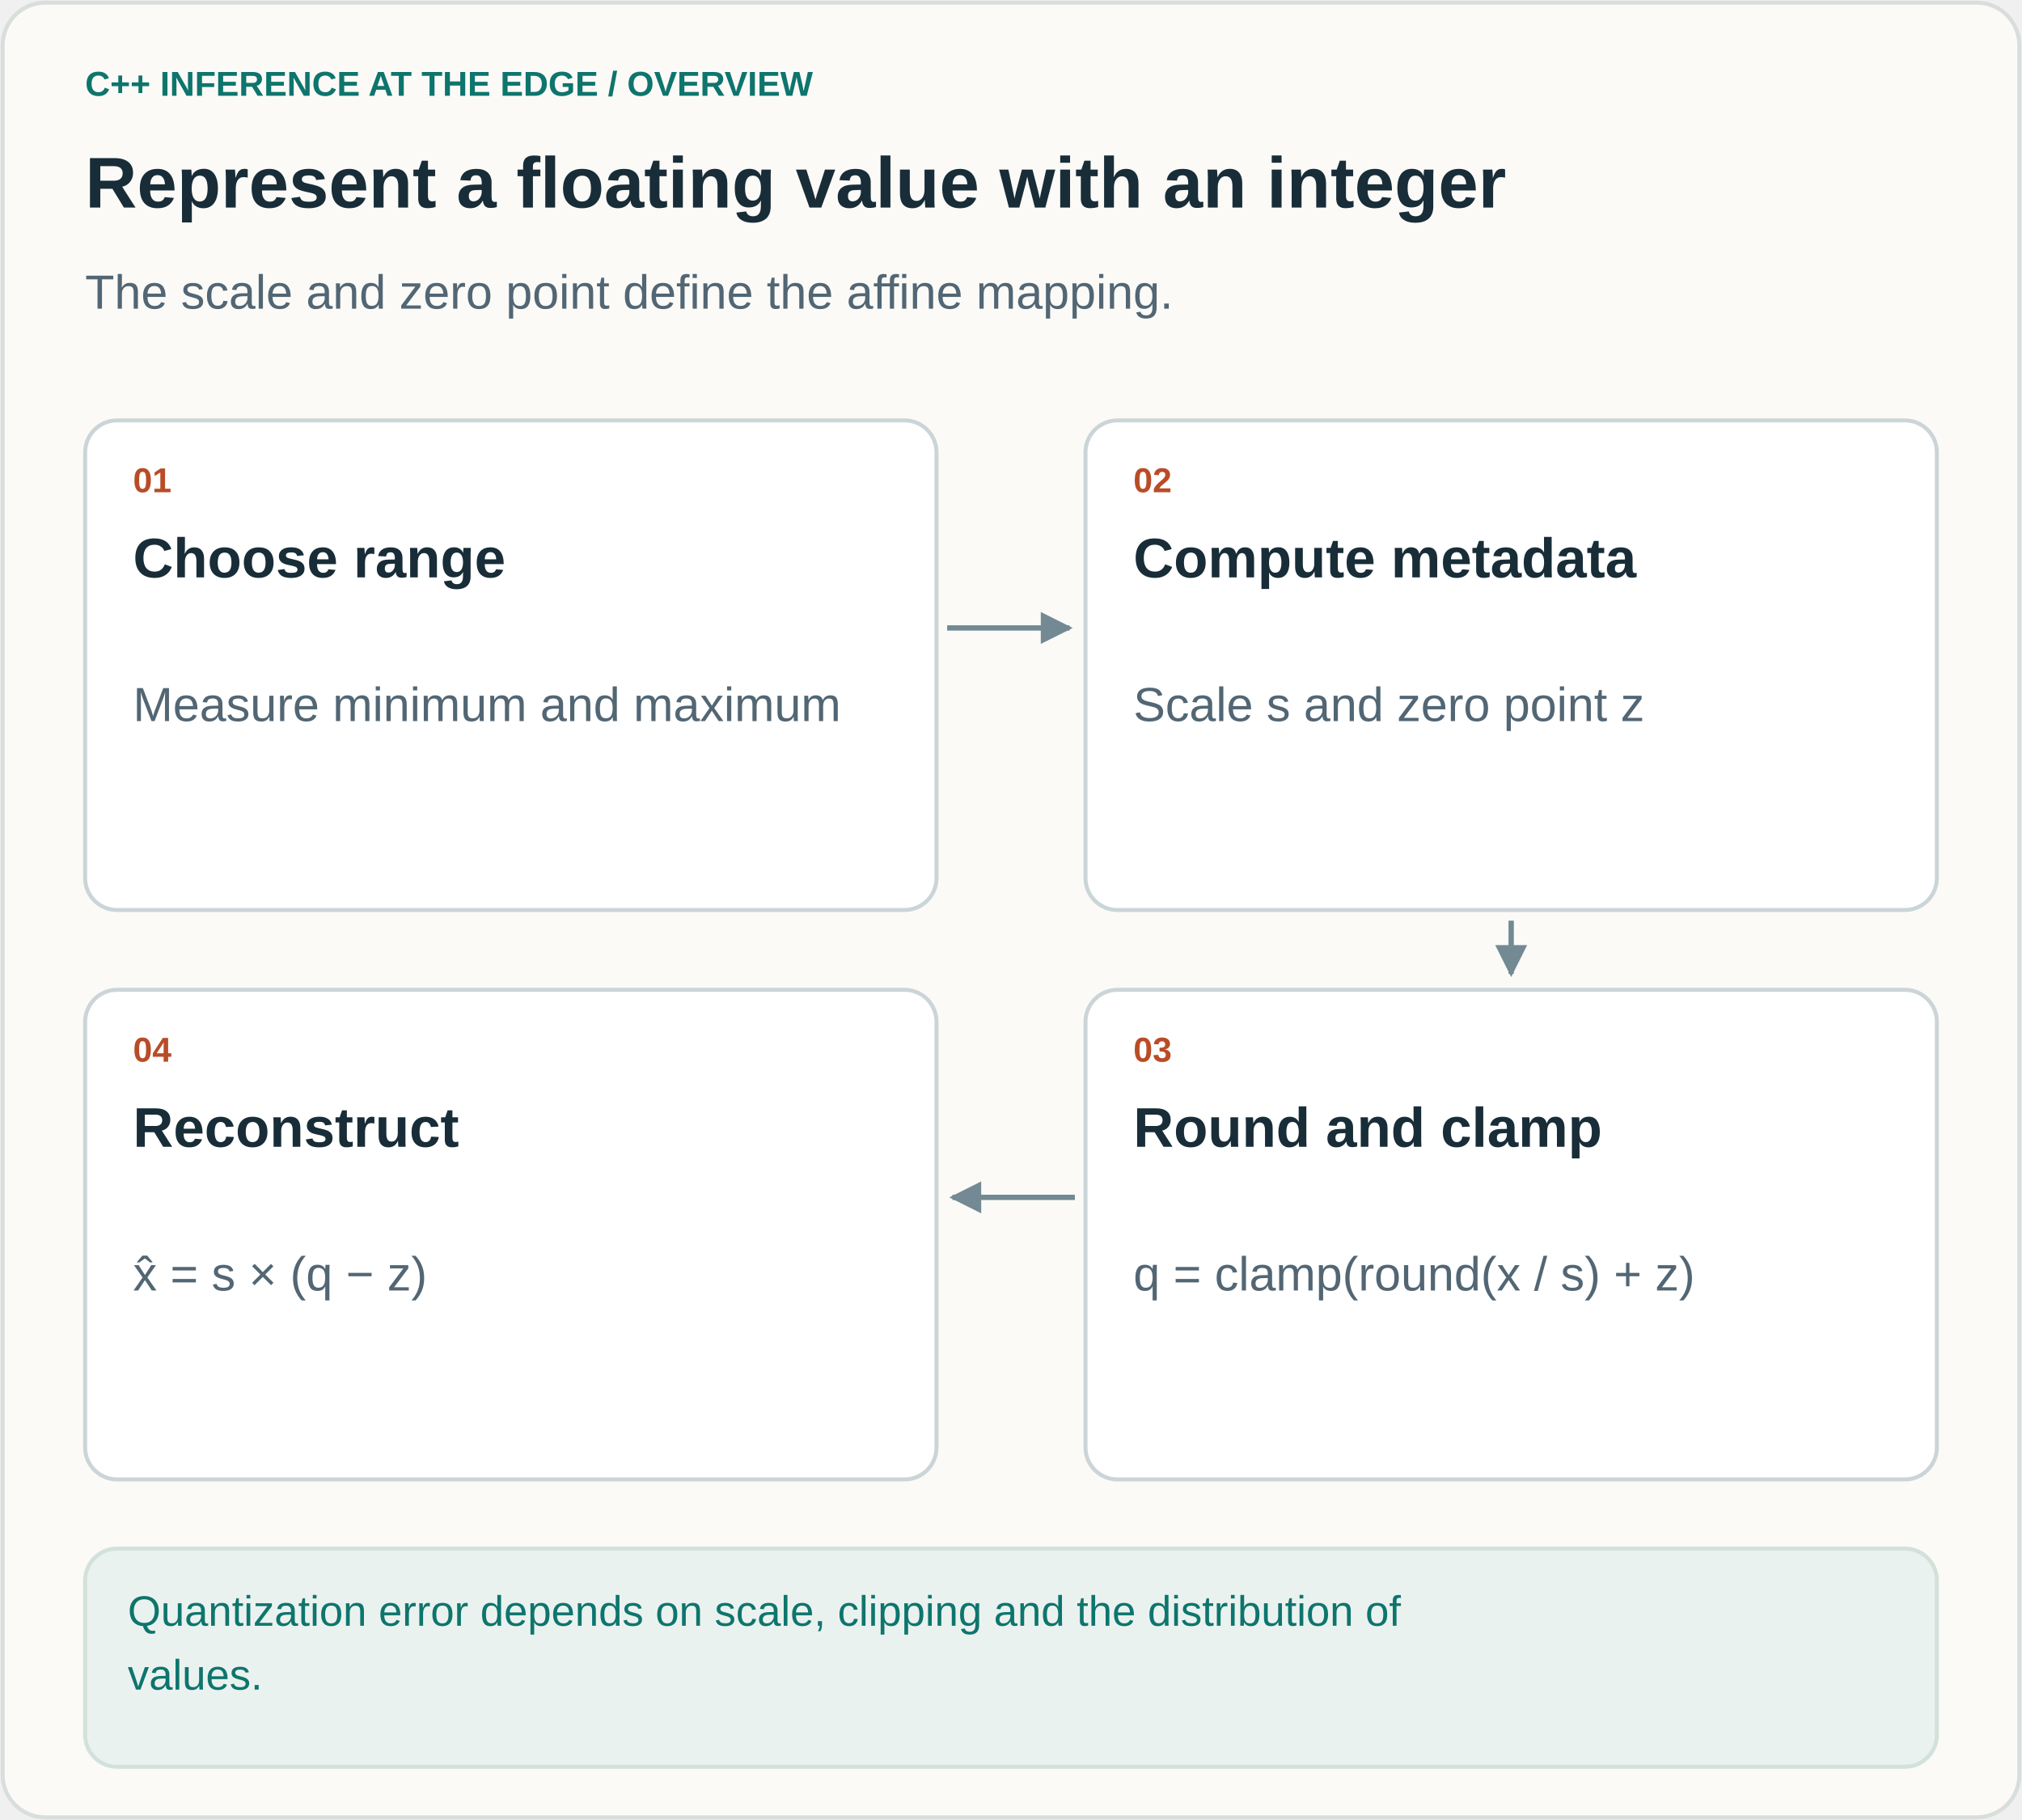
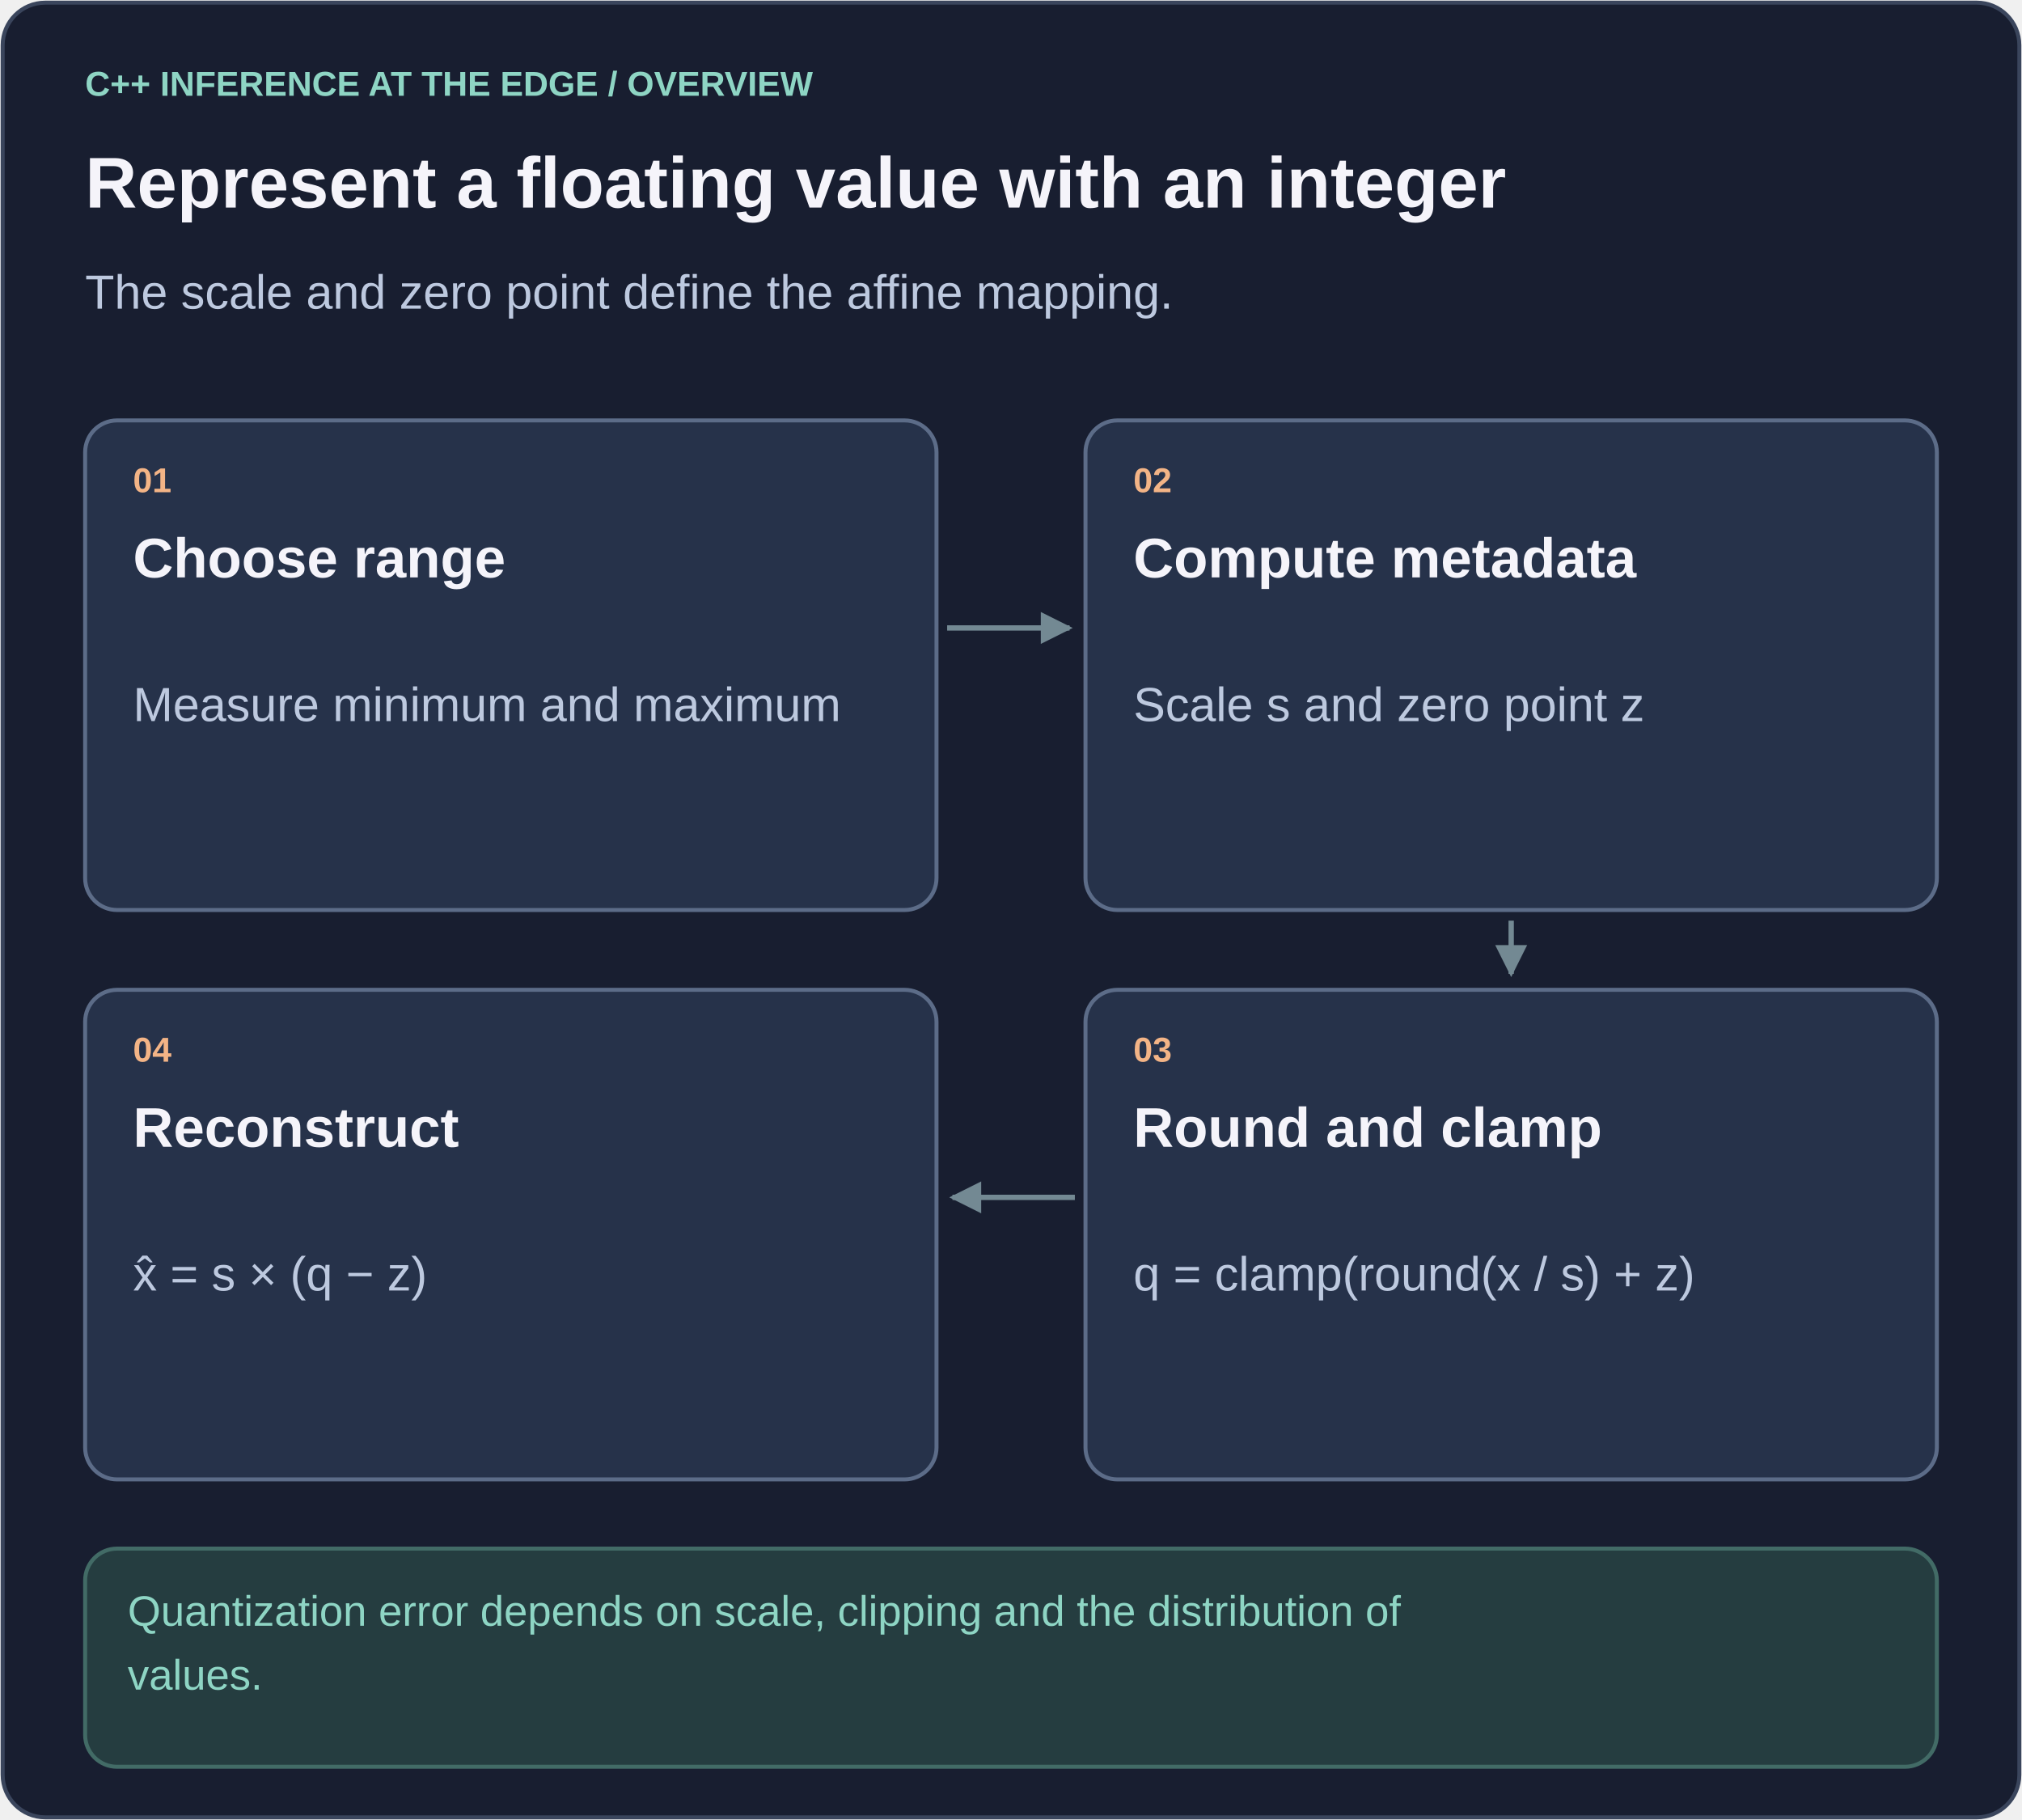
<svg xmlns="http://www.w3.org/2000/svg" width="760" height="684" viewBox="0 0 760 684" role="img" aria-labelledby="title desc">
  <defs>
    <marker id="arrow" viewBox="0 0 10 10" refX="9" refY="5" markerWidth="6" markerHeight="6" orient="auto-start-reverse">
      <path d="M0 0 L10 5 L0 10 Z" fill="#738993" />
    </marker>
  </defs>
  <g font-family="Arial, Helvetica, sans-serif">
-     <rect x="1" y="1" width="758" height="682" rx="16" fill="#fbfaf7" stroke="#d8dedb" stroke-width="1.5" />
-     <text x="32" y="36" font-size="13" fill="#0e756d" font-weight="700" text-anchor="start">C++ INFERENCE AT THE EDGE  /  OVERVIEW</text>
-     <text x="32" y="78" font-size="27" fill="#182d38" font-weight="600" text-anchor="start">Represent a floating value with an integer</text>
-     <text x="32" y="116" font-size="18" fill="#526674" font-weight="400" text-anchor="start">The scale and zero point define the affine mapping.</text>
-     <rect x="32" y="158" width="320" height="184" rx="12" fill="#fff" stroke="#cbd5d8" stroke-width="1.5" />
-     <text x="50" y="185" font-size="13" fill="#b94c27" font-weight="700" text-anchor="start">01</text>
-     <text x="50" y="217" font-size="21" fill="#182d38" font-weight="600" text-anchor="start">Choose range</text>
-     <text x="50" y="271" font-size="18" fill="#526674" font-weight="400" text-anchor="start">Measure minimum and maximum</text>
-     <rect x="408" y="158" width="320" height="184" rx="12" fill="#fff" stroke="#cbd5d8" stroke-width="1.5" />
-     <text x="426" y="185" font-size="13" fill="#b94c27" font-weight="700" text-anchor="start">02</text>
-     <text x="426" y="217" font-size="21" fill="#182d38" font-weight="600" text-anchor="start">Compute metadata</text>
-     <text x="426" y="271" font-size="18" fill="#526674" font-weight="400" text-anchor="start">Scale s and zero point z</text>
-     <rect x="408" y="372" width="320" height="184" rx="12" fill="#fff" stroke="#cbd5d8" stroke-width="1.5" />
-     <text x="426" y="399" font-size="13" fill="#b94c27" font-weight="700" text-anchor="start">03</text>
-     <text x="426" y="431" font-size="21" fill="#182d38" font-weight="600" text-anchor="start">Round and clamp</text>
-     <text x="426" y="485" font-size="18" fill="#526674" font-weight="400" text-anchor="start">q = clamp(round(x / s) + z)</text>
-     <rect x="32" y="372" width="320" height="184" rx="12" fill="#fff" stroke="#cbd5d8" stroke-width="1.5" />
-     <text x="50" y="399" font-size="13" fill="#b94c27" font-weight="700" text-anchor="start">04</text>
-     <text x="50" y="431" font-size="21" fill="#182d38" font-weight="600" text-anchor="start">Reconstruct</text>
-     <text x="50" y="485" font-size="18" fill="#526674" font-weight="400" text-anchor="start">x̂ = s × (q − z)</text>
+     <rect x="1" y="1" width="758" height="682" rx="16" fill="#181e30" stroke="#3a455c" stroke-width="1.5" />
+     <text x="32" y="36" font-size="13" fill="#8ed5c4" font-weight="700" text-anchor="start">C++ INFERENCE AT THE EDGE  /  OVERVIEW</text>
+     <text x="32" y="78" font-size="27" fill="#f5f4fa" font-weight="600" text-anchor="start">Represent a floating value with an integer</text>
+     <text x="32" y="116" font-size="18" fill="#bdc9df" font-weight="400" text-anchor="start">The scale and zero point define the affine mapping.</text>
+     <rect x="32" y="158" width="320" height="184" rx="12" fill="#26324a" stroke="#5c6c88" stroke-width="1.5" />
+     <text x="50" y="185" font-size="13" fill="#f3b486" font-weight="700" text-anchor="start">01</text>
+     <text x="50" y="217" font-size="21" fill="#f5f4fa" font-weight="600" text-anchor="start">Choose range</text>
+     <text x="50" y="271" font-size="18" fill="#bdc9df" font-weight="400" text-anchor="start">Measure minimum and maximum</text>
+     <rect x="408" y="158" width="320" height="184" rx="12" fill="#26324a" stroke="#5c6c88" stroke-width="1.5" />
+     <text x="426" y="185" font-size="13" fill="#f3b486" font-weight="700" text-anchor="start">02</text>
+     <text x="426" y="217" font-size="21" fill="#f5f4fa" font-weight="600" text-anchor="start">Compute metadata</text>
+     <text x="426" y="271" font-size="18" fill="#bdc9df" font-weight="400" text-anchor="start">Scale s and zero point z</text>
+     <rect x="408" y="372" width="320" height="184" rx="12" fill="#26324a" stroke="#5c6c88" stroke-width="1.5" />
+     <text x="426" y="399" font-size="13" fill="#f3b486" font-weight="700" text-anchor="start">03</text>
+     <text x="426" y="431" font-size="21" fill="#f5f4fa" font-weight="600" text-anchor="start">Round and clamp</text>
+     <text x="426" y="485" font-size="18" fill="#bdc9df" font-weight="400" text-anchor="start">q = clamp(round(x / s) + z)</text>
+     <rect x="32" y="372" width="320" height="184" rx="12" fill="#26324a" stroke="#5c6c88" stroke-width="1.5" />
+     <text x="50" y="399" font-size="13" fill="#f3b486" font-weight="700" text-anchor="start">04</text>
+     <text x="50" y="431" font-size="21" fill="#f5f4fa" font-weight="600" text-anchor="start">Reconstruct</text>
+     <text x="50" y="485" font-size="18" fill="#bdc9df" font-weight="400" text-anchor="start">x̂ = s × (q − z)</text>
    <path d="M356 236 L402 236" fill="none" stroke="#738993" stroke-width="2" marker-end="url(#arrow)" />
    <path d="M568 346 L568 366" fill="none" stroke="#738993" stroke-width="2" marker-end="url(#arrow)" />
    <path d="M404 450 L358 450" fill="none" stroke="#738993" stroke-width="2" marker-end="url(#arrow)" />
-     <rect x="32" y="582" width="696" height="82" rx="12" fill="#eaf2ef" stroke="#d2e1db" stroke-width="1.5" />
-     <text x="48" y="611" font-size="16" fill="#0e756d" font-weight="400" text-anchor="start">Quantization error depends on scale, clipping and the distribution of</text>
-     <text x="48" y="635" font-size="16" fill="#0e756d" font-weight="400" text-anchor="start">values.</text>
+     <rect x="32" y="582" width="696" height="82" rx="12" fill="#253d40" stroke="#426b66" stroke-width="1.5" />
+     <text x="48" y="611" font-size="16" fill="#8ed5c4" font-weight="400" text-anchor="start">Quantization error depends on scale, clipping and the distribution of</text>
+     <text x="48" y="635" font-size="16" fill="#8ed5c4" font-weight="400" text-anchor="start">values.</text>
  </g>
</svg>
